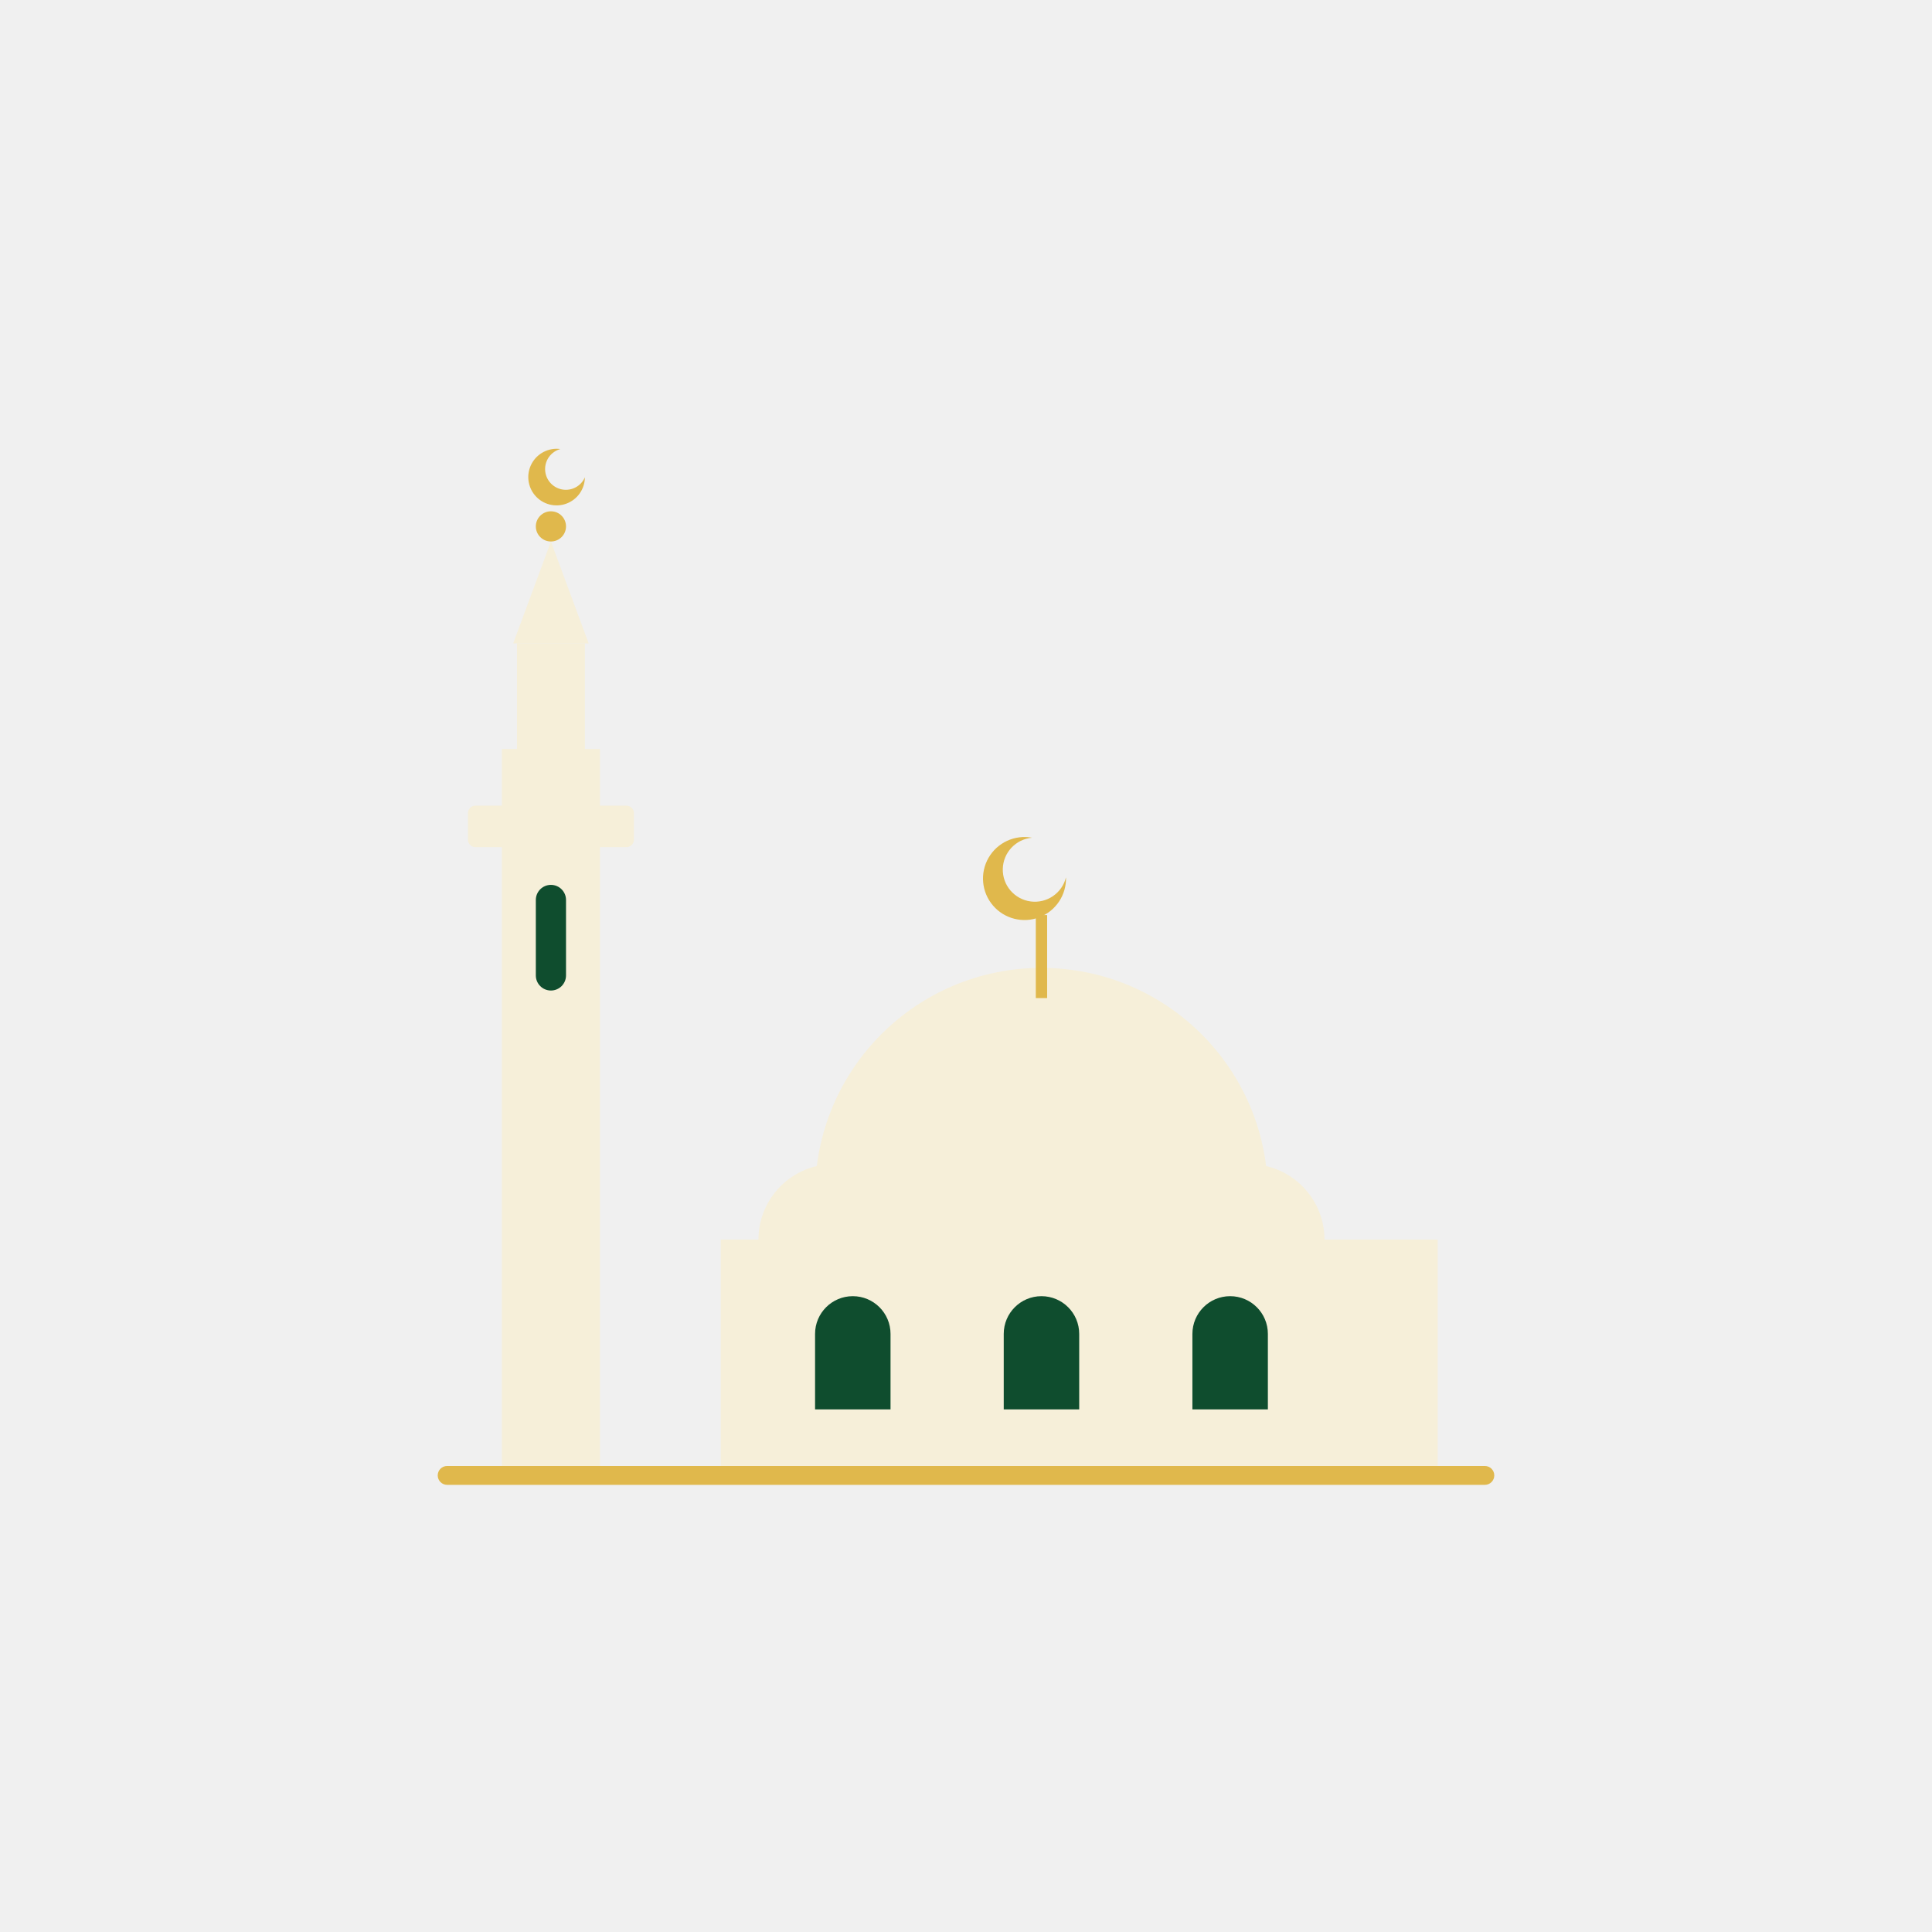
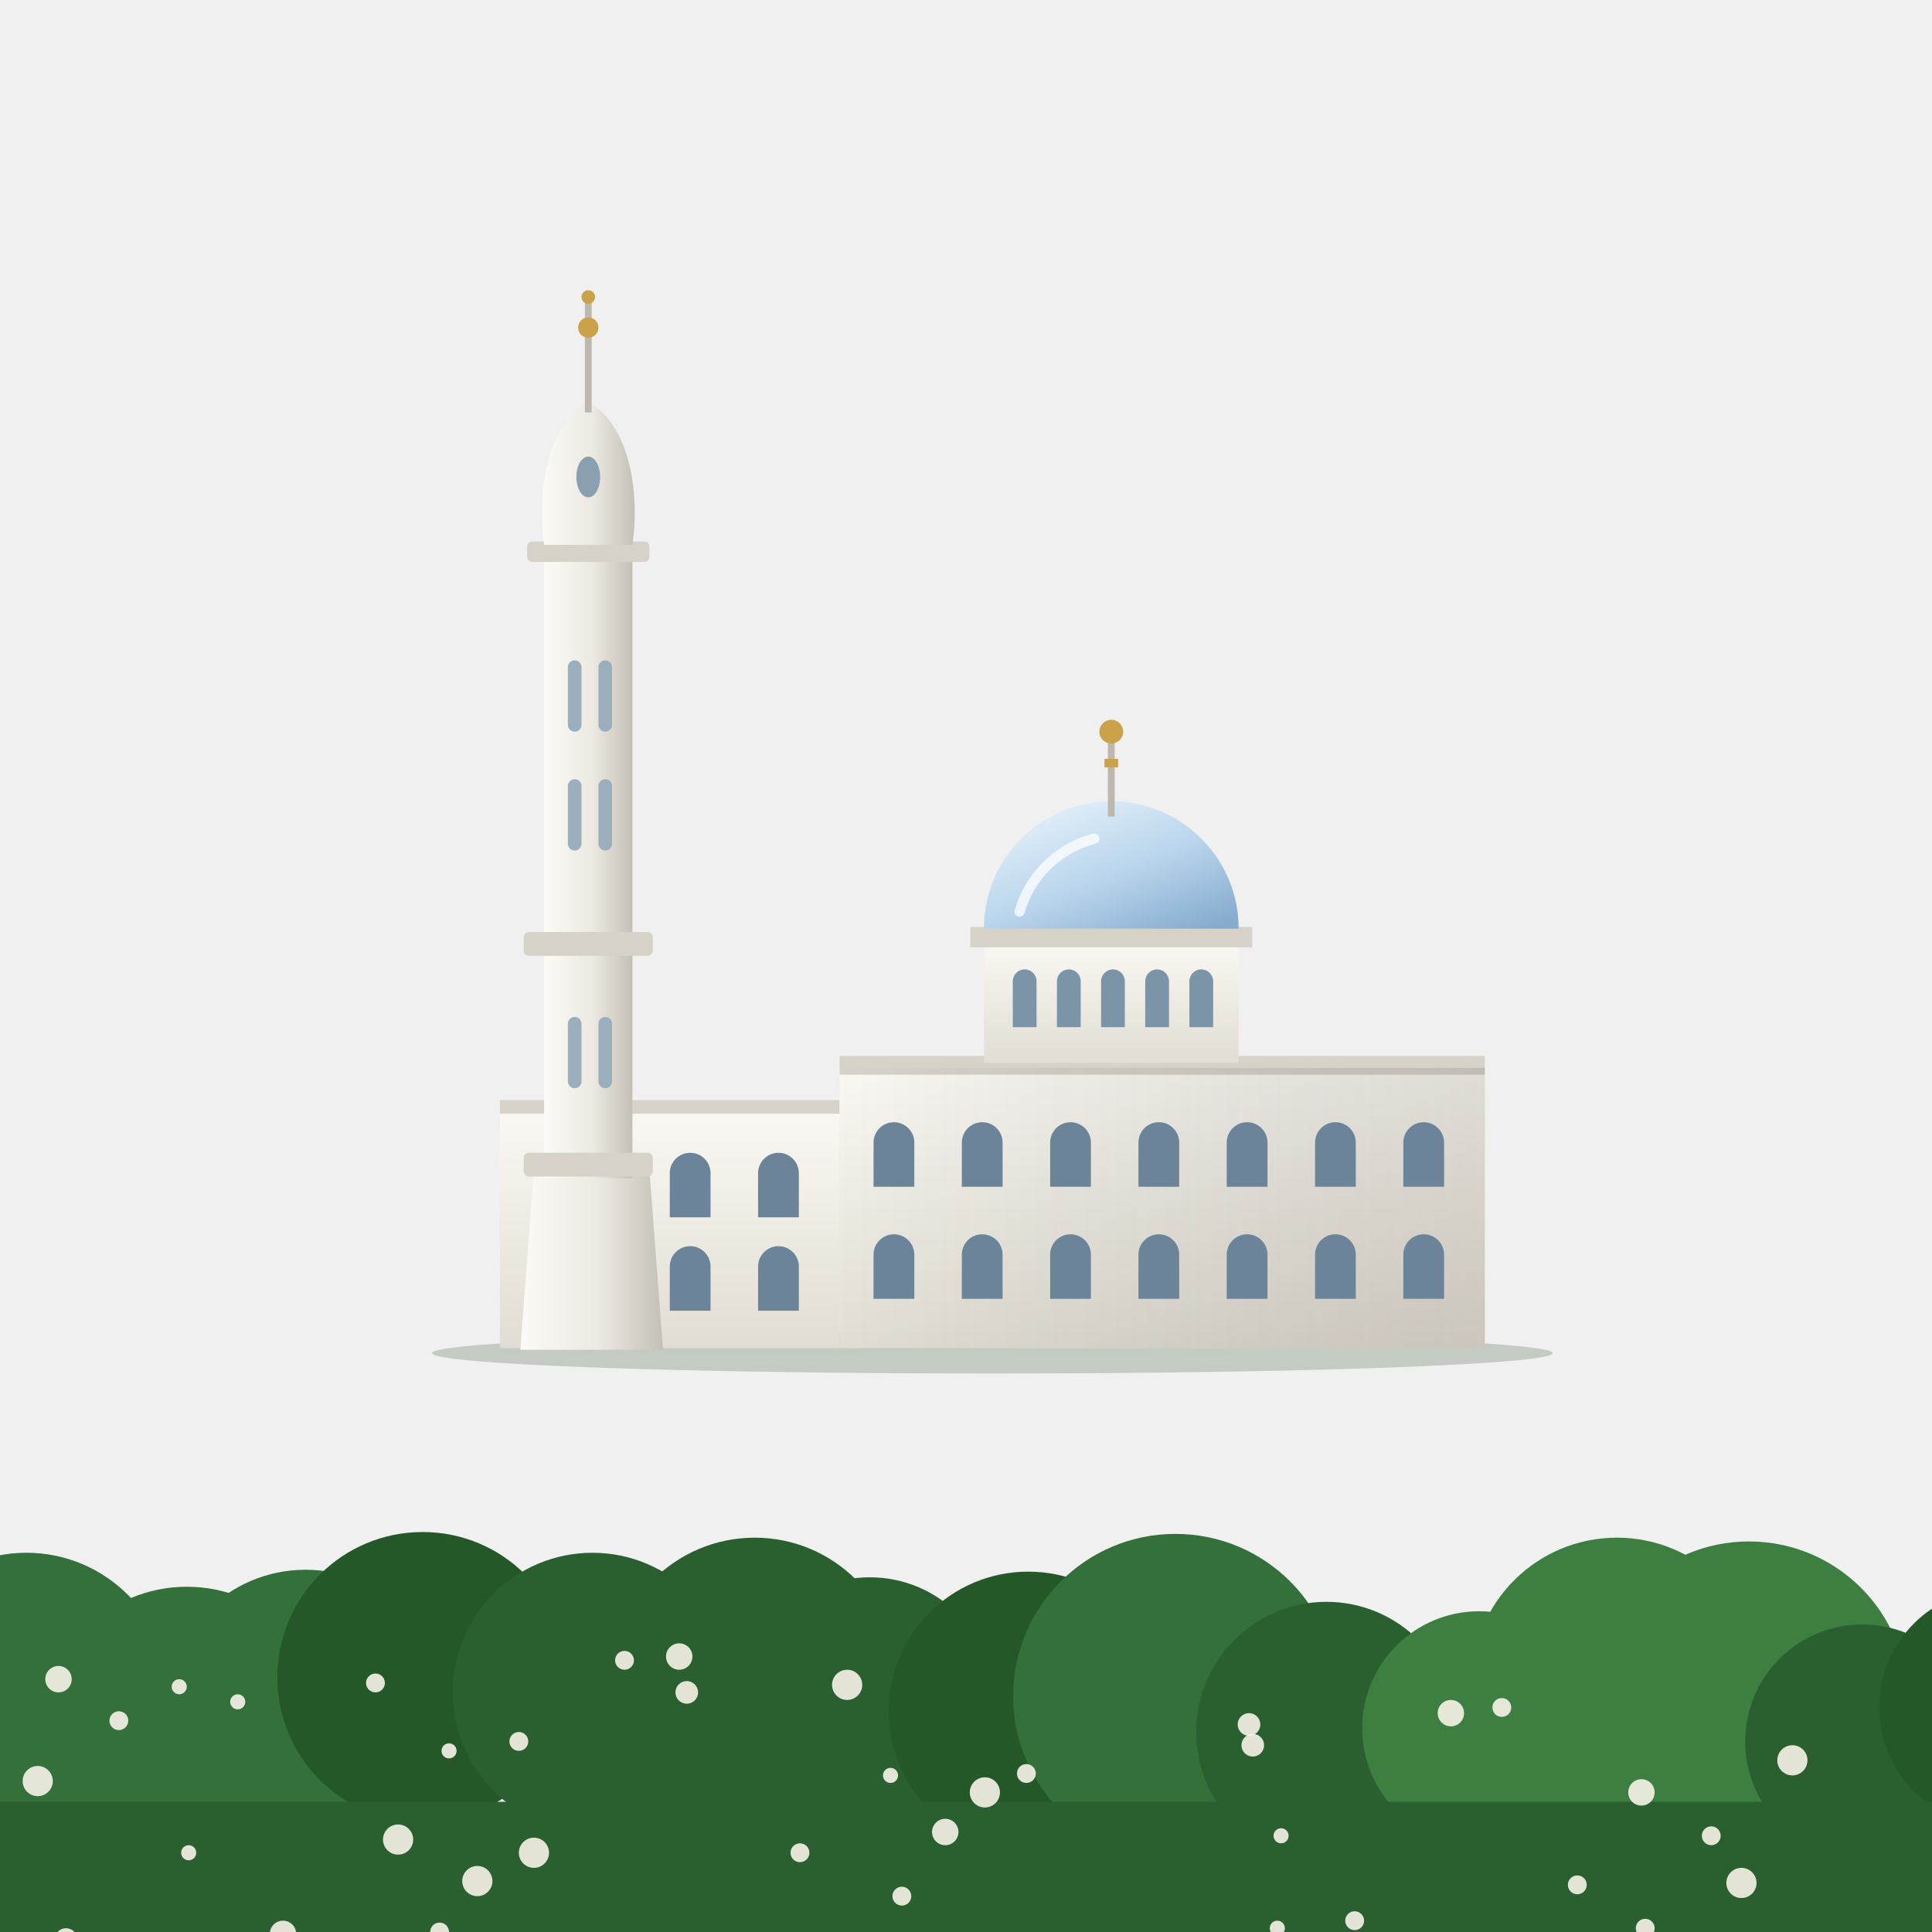
<svg xmlns="http://www.w3.org/2000/svg" viewBox="0 0 1024 1024">
-   <g transform="translate(-38,-43)">
-     <g fill="#F6EFD9">
-       <rect x="304" y="440" width="52" height="380" />
-       <rect x="286" y="470" width="88" height="22" rx="4" />
-       <rect x="312" y="384" width="36" height="90" />
-       <polygon points="310,384 350,384 330,330" />
-       <rect x="420" y="700" width="380" height="120" />
-       <rect x="470" y="670" width="240" height="40" />
-       <path d="M 470 676 A 120 120 0 0 1 710 676 Z" transform="translate(0,0)" />
-       <path d="M 440 700 A 40 40 0 0 1 480 660 L 480 700 Z" />
-       <path d="M 740 700 A 40 40 0 0 0 700 660 L 700 700 Z" />
-     </g>
-     <g fill="#0F4D2E">
-       <path d="M 470 790 V 750 A 20 20 0 0 1 510 750 V 790 Z" />
-       <path d="M 570 790 V 750 A 20 20 0 0 1 610 750 V 790 Z" />
-       <path d="M 670 790 V 750 A 20 20 0 0 1 710 750 V 790 Z" />
-       <path d="M 322 520 V 560 A 8 8 0 0 0 338 560 V 520 A 8 8 0 0 0 322 520 Z" />
-     </g>
-     <g fill="#E0B84C">
-       <rect x="587" y="528" width="6" height="44" />
-       <path d="M 603 508 A 22 22 0 1 1 585 487 A 17 17 0 1 0 603 508 Z" />
-       <circle cx="330" cy="322" r="8" />
-       <path d="M 348 296 A 15 15 0 1 1 335 281 A 11 11 0 1 0 348 296 Z" />
-       <rect x="270" y="820" width="560" height="10" rx="5" />
-     </g>
+   <defs>
+     <linearGradient id="sky" x1="0" y1="0" x2="0" y2="1">
+       <stop offset="0" stop-color="#EFC3C6" />
+       <stop offset=".5" stop-color="#F9DCD0" />
+       <stop offset="1" stop-color="#FFF1DF" />
+     </linearGradient>
+     <radialGradient id="glow" cx=".5" cy=".62" r=".5">
+       <stop offset="0" stop-color="#FFF6E6" stop-opacity=".95" />
+       <stop offset="1" stop-color="#FFF6E6" stop-opacity="0" />
+     </radialGradient>
+     <linearGradient id="dome" x1=".1" y1="0" x2=".9" y2="1">
+       <stop offset="0" stop-color="#EAF4FC" />
+       <stop offset=".55" stop-color="#B9D5EC" />
+       <stop offset="1" stop-color="#86ABCE" />
+     </linearGradient>
+     <linearGradient id="min" x1="0" y1="0" x2="1" y2="0">
+       <stop offset="0" stop-color="#FBFAF6" />
+       <stop offset=".55" stop-color="#ECE9E2" />
+       <stop offset="1" stop-color="#C4C0B6" />
+     </linearGradient>
+     <linearGradient id="wall" x1="0" y1="0" x2="0" y2="1">
+       <stop offset="0" stop-color="#FAF8F3" />
+       <stop offset="1" stop-color="#E1DDD3" />
+     </linearGradient>
+     <linearGradient id="shade" x1="0" y1="0" x2="1" y2="0">
+       <stop offset="0" stop-color="#000" stop-opacity="0" />
+       <stop offset="1" stop-color="#5a4a40" stop-opacity=".16" />
+     </linearGradient>
+   </defs>
+   <g transform="translate(40,-10) scale(0.9)">
+     <ellipse cx="540" cy="808" rx="330" ry="12" fill="#3a5a3a" opacity=".25" />
+     <rect x="250" y="665" width="200" height="140" fill="url(#wall)" />
+     <rect x="250" y="659" width="200" height="8" fill="#D6D2C7" />
+     <rect x="450" y="640" width="380" height="165" fill="url(#wall)" />
+     <rect x="450" y="633" width="380" height="11" fill="#D6D2C7" />
+     <rect x="450" y="640" width="380" height="165" fill="url(#shade)" />
+     <path d="M470 710 V684.0 A12.0 12.0 0 0 1 494 684.0 V710 Z" fill="#6B849A" />
+     <path d="M470 776 V750.0 A12.0 12.0 0 0 1 494 750.0 V776 Z" fill="#6B849A" />
+     <path d="M522 710 V684.0 A12.0 12.0 0 0 1 546 684.0 V710 Z" fill="#6B849A" />
+     <path d="M522 776 V750.0 A12.0 12.0 0 0 1 546 750.0 V776 Z" fill="#6B849A" />
+     <path d="M574 710 V684.0 A12.0 12.0 0 0 1 598 684.0 V710 Z" fill="#6B849A" />
+     <path d="M574 776 V750.0 A12.0 12.0 0 0 1 598 750.0 V776 Z" fill="#6B849A" />
+     <path d="M626 710 V684.0 A12.0 12.0 0 0 1 650 684.0 V710 Z" fill="#6B849A" />
+     <path d="M626 776 V750.0 A12.0 12.0 0 0 1 650 750.0 V776 Z" fill="#6B849A" />
+     <path d="M678 710 V684.0 A12.0 12.0 0 0 1 702 684.0 V710 Z" fill="#6B849A" />
+     <path d="M678 776 V750.0 A12.0 12.0 0 0 1 702 750.0 V776 Z" fill="#6B849A" />
+     <path d="M730 710 V684.0 A12.0 12.0 0 0 1 754 684.0 V710 Z" fill="#6B849A" />
+     <path d="M730 776 V750.0 A12.0 12.0 0 0 1 754 750.0 V776 Z" fill="#6B849A" />
+     <path d="M782 710 V684.0 A12.0 12.0 0 0 1 806 684.0 V710 Z" fill="#6B849A" />
+     <path d="M782 776 V750.0 A12.0 12.0 0 0 1 806 750.0 V776 Z" fill="#6B849A" />
+     <path d="M350 728 V702.0 A12.0 12.0 0 0 1 374 702.0 V728 Z" fill="#6B849A" />
+     <path d="M350 783 V757.0 A12.0 12.0 0 0 1 374 757.0 V783 Z" fill="#6B849A" />
+     <path d="M402 728 V702.0 A12.0 12.0 0 0 1 426 702.0 V728 Z" fill="#6B849A" />
+     <path d="M402 783 V757.0 A12.0 12.0 0 0 1 426 757.0 V783 Z" fill="#6B849A" />
+     <rect x="535" y="565" width="150" height="72" fill="url(#wall)" />
+     <rect x="527" y="557" width="166" height="12" fill="#D6D2C7" />
+     <path d="M552 616 V589.0 A7.0 7.0 0 0 1 566 589.0 V616 Z" fill="#7C94A8" />
+     <path d="M578 616 V589.0 A7.0 7.0 0 0 1 592 589.0 V616 Z" fill="#7C94A8" />
+     <path d="M604 616 V589.0 A7.0 7.0 0 0 1 618 589.0 V616 Z" fill="#7C94A8" />
+     <path d="M630 616 V589.0 A7.0 7.0 0 0 1 644 589.0 V616 Z" fill="#7C94A8" />
+     <path d="M656 616 V589.0 A7.0 7.0 0 0 1 670 589.0 V616 Z" fill="#7C94A8" />
+     <path d="M 535 558 A 75 75 0 0 1 685 558 Z" fill="url(#dome)" />
+     <path d="M 556 548 A 62 62 0 0 1 600 505" stroke="#fff" stroke-width="6" stroke-linecap="round" fill="none" opacity=".75" />
+     <rect x="608" y="446" width="4" height="46" fill="#BDB8AD" />
+     <circle cx="610" cy="442" r="7" fill="#C9A24A" />
+     <rect x="606" y="458" width="8" height="5" fill="#C9A24A" />
+     <path d="M 262 806 L 270 700 L 338 700 L 346 806 Z" fill="url(#min)" />
+     <rect x="276" y="330" width="52" height="375" fill="url(#min)" />
+     <rect x="264" y="560" width="76" height="14" rx="3" fill="#D6D2C7" />
+     <rect x="264" y="690" width="76" height="14" rx="3" fill="#D6D2C7" />
+     <rect x="266" y="330" width="72" height="12" rx="3" fill="#D6D2C7" />
+     <rect x="290" y="400" width="8" height="42" rx="4" fill="#9AAEBD" />
+     <rect x="308" y="400" width="8" height="42" rx="4" fill="#9AAEBD" />
+     <rect x="290" y="470" width="8" height="42" rx="4" fill="#9AAEBD" />
+     <rect x="308" y="470" width="8" height="42" rx="4" fill="#9AAEBD" />
+     <rect x="290" y="610" width="8" height="42" rx="4" fill="#9AAEBD" />
+     <rect x="308" y="610" width="8" height="42" rx="4" fill="#9AAEBD" />
+     <path d="M 302 248 C 328 262 332 305 328 332 L 276 332 C 272 305 276 262 302 248 Z" fill="url(#min)" />
+     <ellipse cx="302" cy="292" rx="7" ry="12" fill="#8A9FB0" />
+     <rect x="300" y="188" width="4" height="66" fill="#BDB8AD" />
+     <circle cx="302" cy="204" r="6" fill="#C9A24A" />
+     <circle cx="302" cy="186" r="4" fill="#C9A24A" />
  </g>
+   <circle cx="-60" cy="922" r="74" fill="#245828" />
+   <circle cx="14" cy="899" r="76" fill="#33703A" />
+   <circle cx="99" cy="917" r="76" fill="#33703A" />
+   <circle cx="162" cy="906" r="74" fill="#33703A" />
+   <circle cx="224" cy="889" r="77" fill="#245828" />
+   <circle cx="314" cy="897" r="74" fill="#2A6030" />
+   <circle cx="400" cy="891" r="76" fill="#2A6030" />
+   <circle cx="461" cy="902" r="66" fill="#2A6030" />
+   <circle cx="545" cy="907" r="74" fill="#245828" />
+   <circle cx="623" cy="899" r="86" fill="#33703A" />
+   <circle cx="703" cy="918" r="69" fill="#2A6030" />
+   <circle cx="784" cy="916" r="62" fill="#3C7F41" />
+   <circle cx="857" cy="892" r="77" fill="#3C7F41" />
+   <circle cx="927" cy="901" r="84" fill="#3C7F41" />
+   <circle cx="987" cy="923" r="62" fill="#2A6030" />
+   <circle cx="1059" cy="905" r="63" fill="#245828" />
+   <rect x="-60" y="955" width="1200" height="1100" fill="#2A6030" />
+   <circle cx="37" cy="1050" r="4" fill="#F7F3E8" opacity=".9" />
+   <circle cx="238" cy="928" r="4" fill="#F7F3E8" opacity=".9" />
+   <circle cx="501" cy="971" r="7" fill="#F7F3E8" opacity=".9" />
+   <circle cx="449" cy="893" r="8" fill="#F7F3E8" opacity=".9" />
+   <circle cx="664" cy="925" r="6" fill="#F7F3E8" opacity=".9" />
+   <circle cx="364" cy="897" r="6" fill="#F7F3E8" opacity=".9" />
+   <circle cx="360" cy="878" r="7" fill="#F7F3E8" opacity=".9" />
+   <circle cx="796" cy="905" r="5" fill="#F7F3E8" opacity=".9" />
+   <circle cx="272" cy="1055" r="4" fill="#F7F3E8" opacity=".9" />
+   <circle cx="31" cy="890" r="7" fill="#F7F3E8" opacity=".9" />
+   <circle cx="836" cy="999" r="5" fill="#F7F3E8" opacity=".9" />
+   <circle cx="718" cy="1018" r="5" fill="#F7F3E8" opacity=".9" />
+   <circle cx="478" cy="1005" r="5" fill="#F7F3E8" opacity=".9" />
+   <circle cx="769" cy="908" r="7" fill="#F7F3E8" opacity=".9" />
+   <circle cx="679" cy="973" r="4" fill="#F7F3E8" opacity=".9" />
+   <circle cx="424" cy="982" r="5" fill="#F7F3E8" opacity=".9" />
+   <circle cx="20" cy="944" r="8" fill="#F7F3E8" opacity=".9" />
+   <circle cx="331" cy="880" r="5" fill="#F7F3E8" opacity=".9" />
+   <circle cx="211" cy="975" r="8" fill="#F7F3E8" opacity=".9" />
+   <circle cx="677" cy="1022" r="4" fill="#F7F3E8" opacity=".9" />
+   <circle cx="63" cy="912" r="5" fill="#F7F3E8" opacity=".9" />
+   <circle cx="472" cy="941" r="4" fill="#F7F3E8" opacity=".9" />
+   <circle cx="811" cy="1031" r="6" fill="#F7F3E8" opacity=".9" />
+   <circle cx="870" cy="950" r="7" fill="#F7F3E8" opacity=".9" />
+   <circle cx="95" cy="894" r="4" fill="#F7F3E8" opacity=".9" />
+   <circle cx="233" cy="1024" r="5" fill="#F7F3E8" opacity=".9" />
+   <circle cx="35" cy="1028" r="6" fill="#F7F3E8" opacity=".9" />
+   <circle cx="400" cy="1034" r="7" fill="#F7F3E8" opacity=".9" />
+   <circle cx="150" cy="1025" r="7" fill="#F7F3E8" opacity=".9" />
+   <circle cx="872" cy="1022" r="5" fill="#F7F3E8" opacity=".9" />
+   <circle cx="907" cy="973" r="5" fill="#F7F3E8" opacity=".9" />
+   <circle cx="662" cy="914" r="6" fill="#F7F3E8" opacity=".9" />
+   <circle cx="950" cy="933" r="8" fill="#F7F3E8" opacity=".9" />
+   <circle cx="275" cy="923" r="5" fill="#F7F3E8" opacity=".9" />
+   <circle cx="777" cy="1036" r="8" fill="#F7F3E8" opacity=".9" />
+   <circle cx="221" cy="1050" r="7" fill="#F7F3E8" opacity=".9" />
+   <circle cx="923" cy="998" r="8" fill="#F7F3E8" opacity=".9" />
+   <circle cx="100" cy="982" r="4" fill="#F7F3E8" opacity=".9" />
+   <circle cx="126" cy="902" r="4" fill="#F7F3E8" opacity=".9" />
+   <circle cx="544" cy="940" r="5" fill="#F7F3E8" opacity=".9" />
+   <circle cx="777" cy="1055" r="7" fill="#F7F3E8" opacity=".9" />
+   <circle cx="283" cy="982" r="8" fill="#F7F3E8" opacity=".9" />
+   <circle cx="522" cy="950" r="8" fill="#F7F3E8" opacity=".9" />
+   <circle cx="199" cy="892" r="5" fill="#F7F3E8" opacity=".9" />
+   <circle cx="253" cy="997" r="8" fill="#F7F3E8" opacity=".9" />
+   <circle cx="689" cy="1032" r="8" fill="#F7F3E8" opacity=".9" />
</svg>
